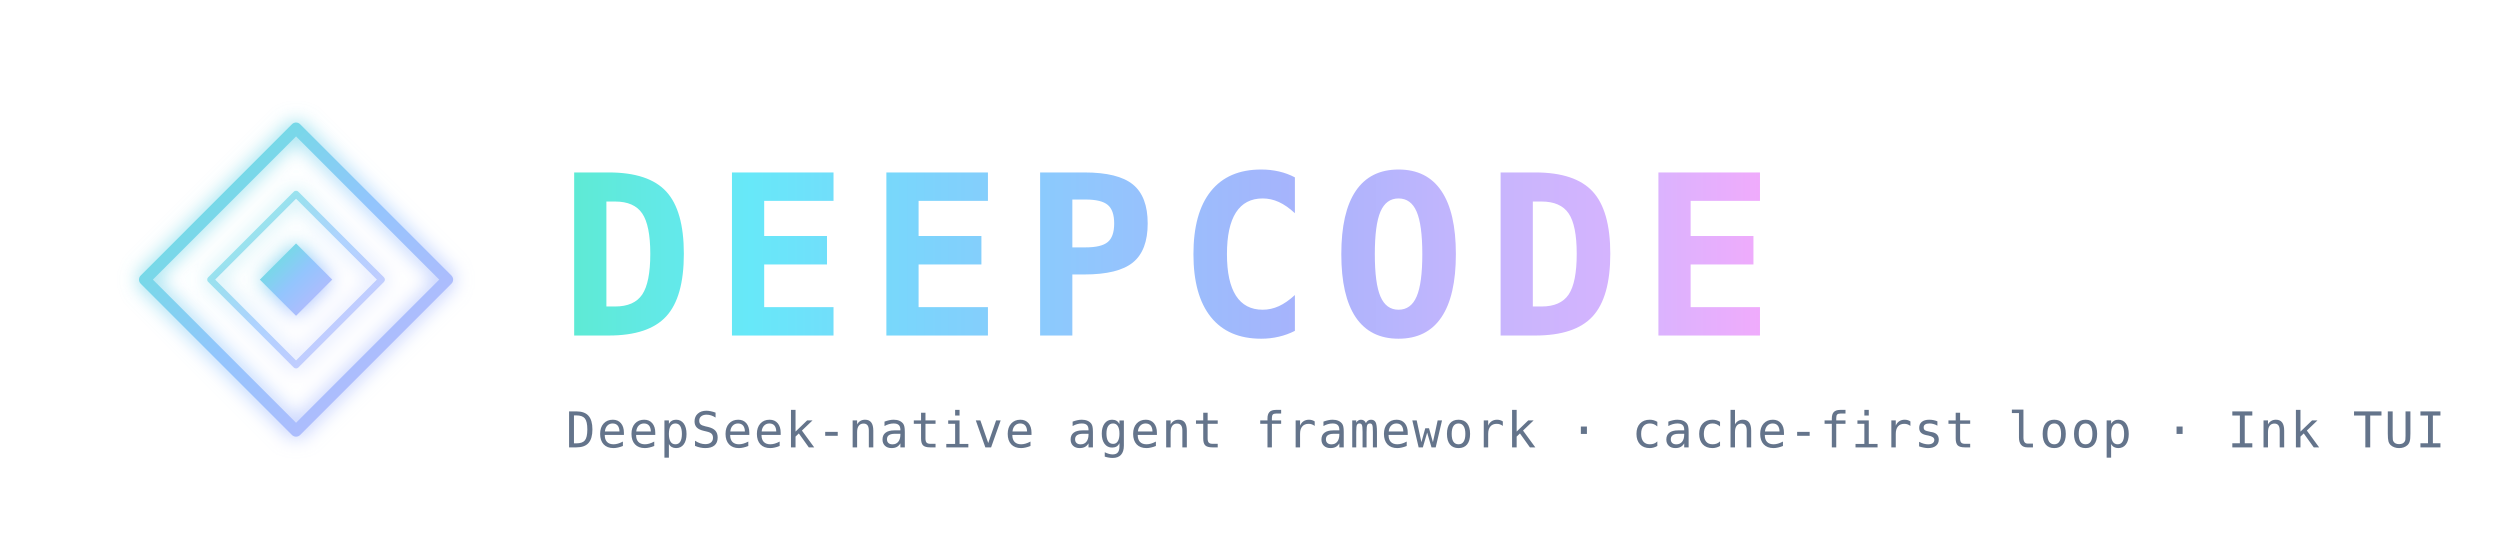
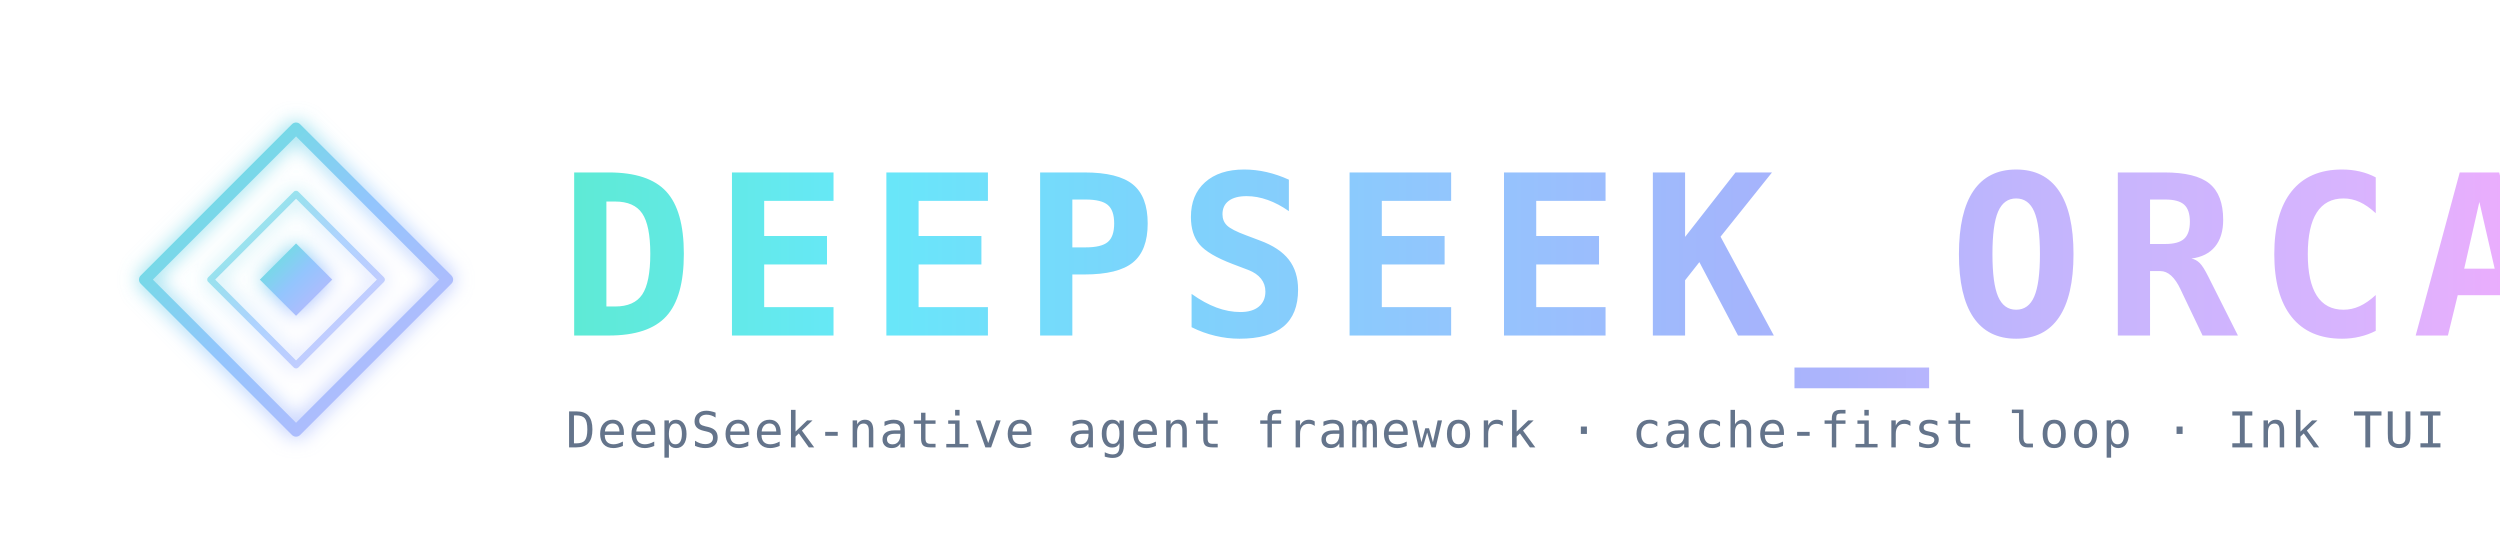
- <svg xmlns="http://www.w3.org/2000/svg" width="760" height="170" viewBox="0 0 760 170" role="img" aria-label="DeepCode — DeepSeek-native agent framework">
+ <svg xmlns="http://www.w3.org/2000/svg" width="760" height="170" viewBox="0 0 760 170" role="img" aria-label="DeepSeek-Orca — DeepSeek-native agent framework">
  <defs>
    <linearGradient id="rx-grad" x1="0%" y1="0%" x2="100%" y2="0%">
      <stop offset="0%" stop-color="#5eead4" />
      <stop offset="15%" stop-color="#67e8f9" />
      <stop offset="30%" stop-color="#7dd3fc" />
      <stop offset="45%" stop-color="#93c5fd" />
      <stop offset="60%" stop-color="#a5b4fc" />
      <stop offset="75%" stop-color="#c4b5fd" />
      <stop offset="90%" stop-color="#d8b4fe" />
      <stop offset="100%" stop-color="#f0abfc" />
    </linearGradient>
    <linearGradient id="rx-grad-mark" x1="0%" y1="0%" x2="100%" y2="100%">
      <stop offset="0%" stop-color="#5eead4" />
      <stop offset="50%" stop-color="#93c5fd" />
      <stop offset="100%" stop-color="#c4b5fd" />
    </linearGradient>
    <filter id="glow" x="-50%" y="-50%" width="200%" height="200%">
      <feGaussianBlur stdDeviation="3" result="blur" />
      <feMerge>
        <feMergeNode in="blur" />
        <feMergeNode in="SourceGraphic" />
      </feMerge>
    </filter>
  </defs>
  <g transform="translate(90, 85)" filter="url(#glow)">
    <g>
      <animateTransform attributeName="transform" type="rotate" from="0" to="360" dur="18s" repeatCount="indefinite" />
      <path d="M 0,-46 L 46,0 L 0,46 L -46,0 Z" fill="none" stroke="url(#rx-grad-mark)" stroke-width="3.5" stroke-linejoin="round">
        <animate attributeName="stroke-width" values="3.5;5.5;3.5" dur="2.4s" repeatCount="indefinite" />
      </path>
      <path d="M 0,-26 L 26,0 L 0,26 L -26,0 Z" fill="none" stroke="url(#rx-grad-mark)" stroke-width="2" stroke-linejoin="round" opacity="0.7">
        <animate attributeName="opacity" values="0.4;0.9;0.4" dur="2.4s" begin="0.8s" repeatCount="indefinite" />
      </path>
      <path d="M 0,-11 L 11,0 L 0,11 L -11,0 Z" fill="url(#rx-grad-mark)">
        <animate attributeName="opacity" values="0.75;1;0.75" dur="2.4s" repeatCount="indefinite" />
      </path>
    </g>
  </g>
-   <text x="170" y="102" font-family="ui-monospace, SFMono-Regular, 'Cascadia Code', Menlo, Consolas, 'DejaVu Sans Mono', monospace" font-size="68" font-weight="800" fill="url(#rx-grad)" letter-spacing="6">DEEPCODE
+   <text x="170" y="102" font-family="ui-monospace, SFMono-Regular, 'Cascadia Code', Menlo, Consolas, 'DejaVu Sans Mono', monospace" font-size="68" font-weight="800" fill="url(#rx-grad)" letter-spacing="6">DEEPSEEK_ORCA
    <animate attributeName="opacity" values="0.9;1;0.9" dur="3.2s" repeatCount="indefinite" />
  </text>
  <text x="172" y="136" font-family="ui-monospace, SFMono-Regular, 'Cascadia Code', Menlo, Consolas, 'DejaVu Sans Mono', monospace" font-size="15" fill="#64748b" letter-spacing="0.5">DeepSeek-native agent framework  ·  cache-first loop  ·  Ink TUI</text>
</svg>
